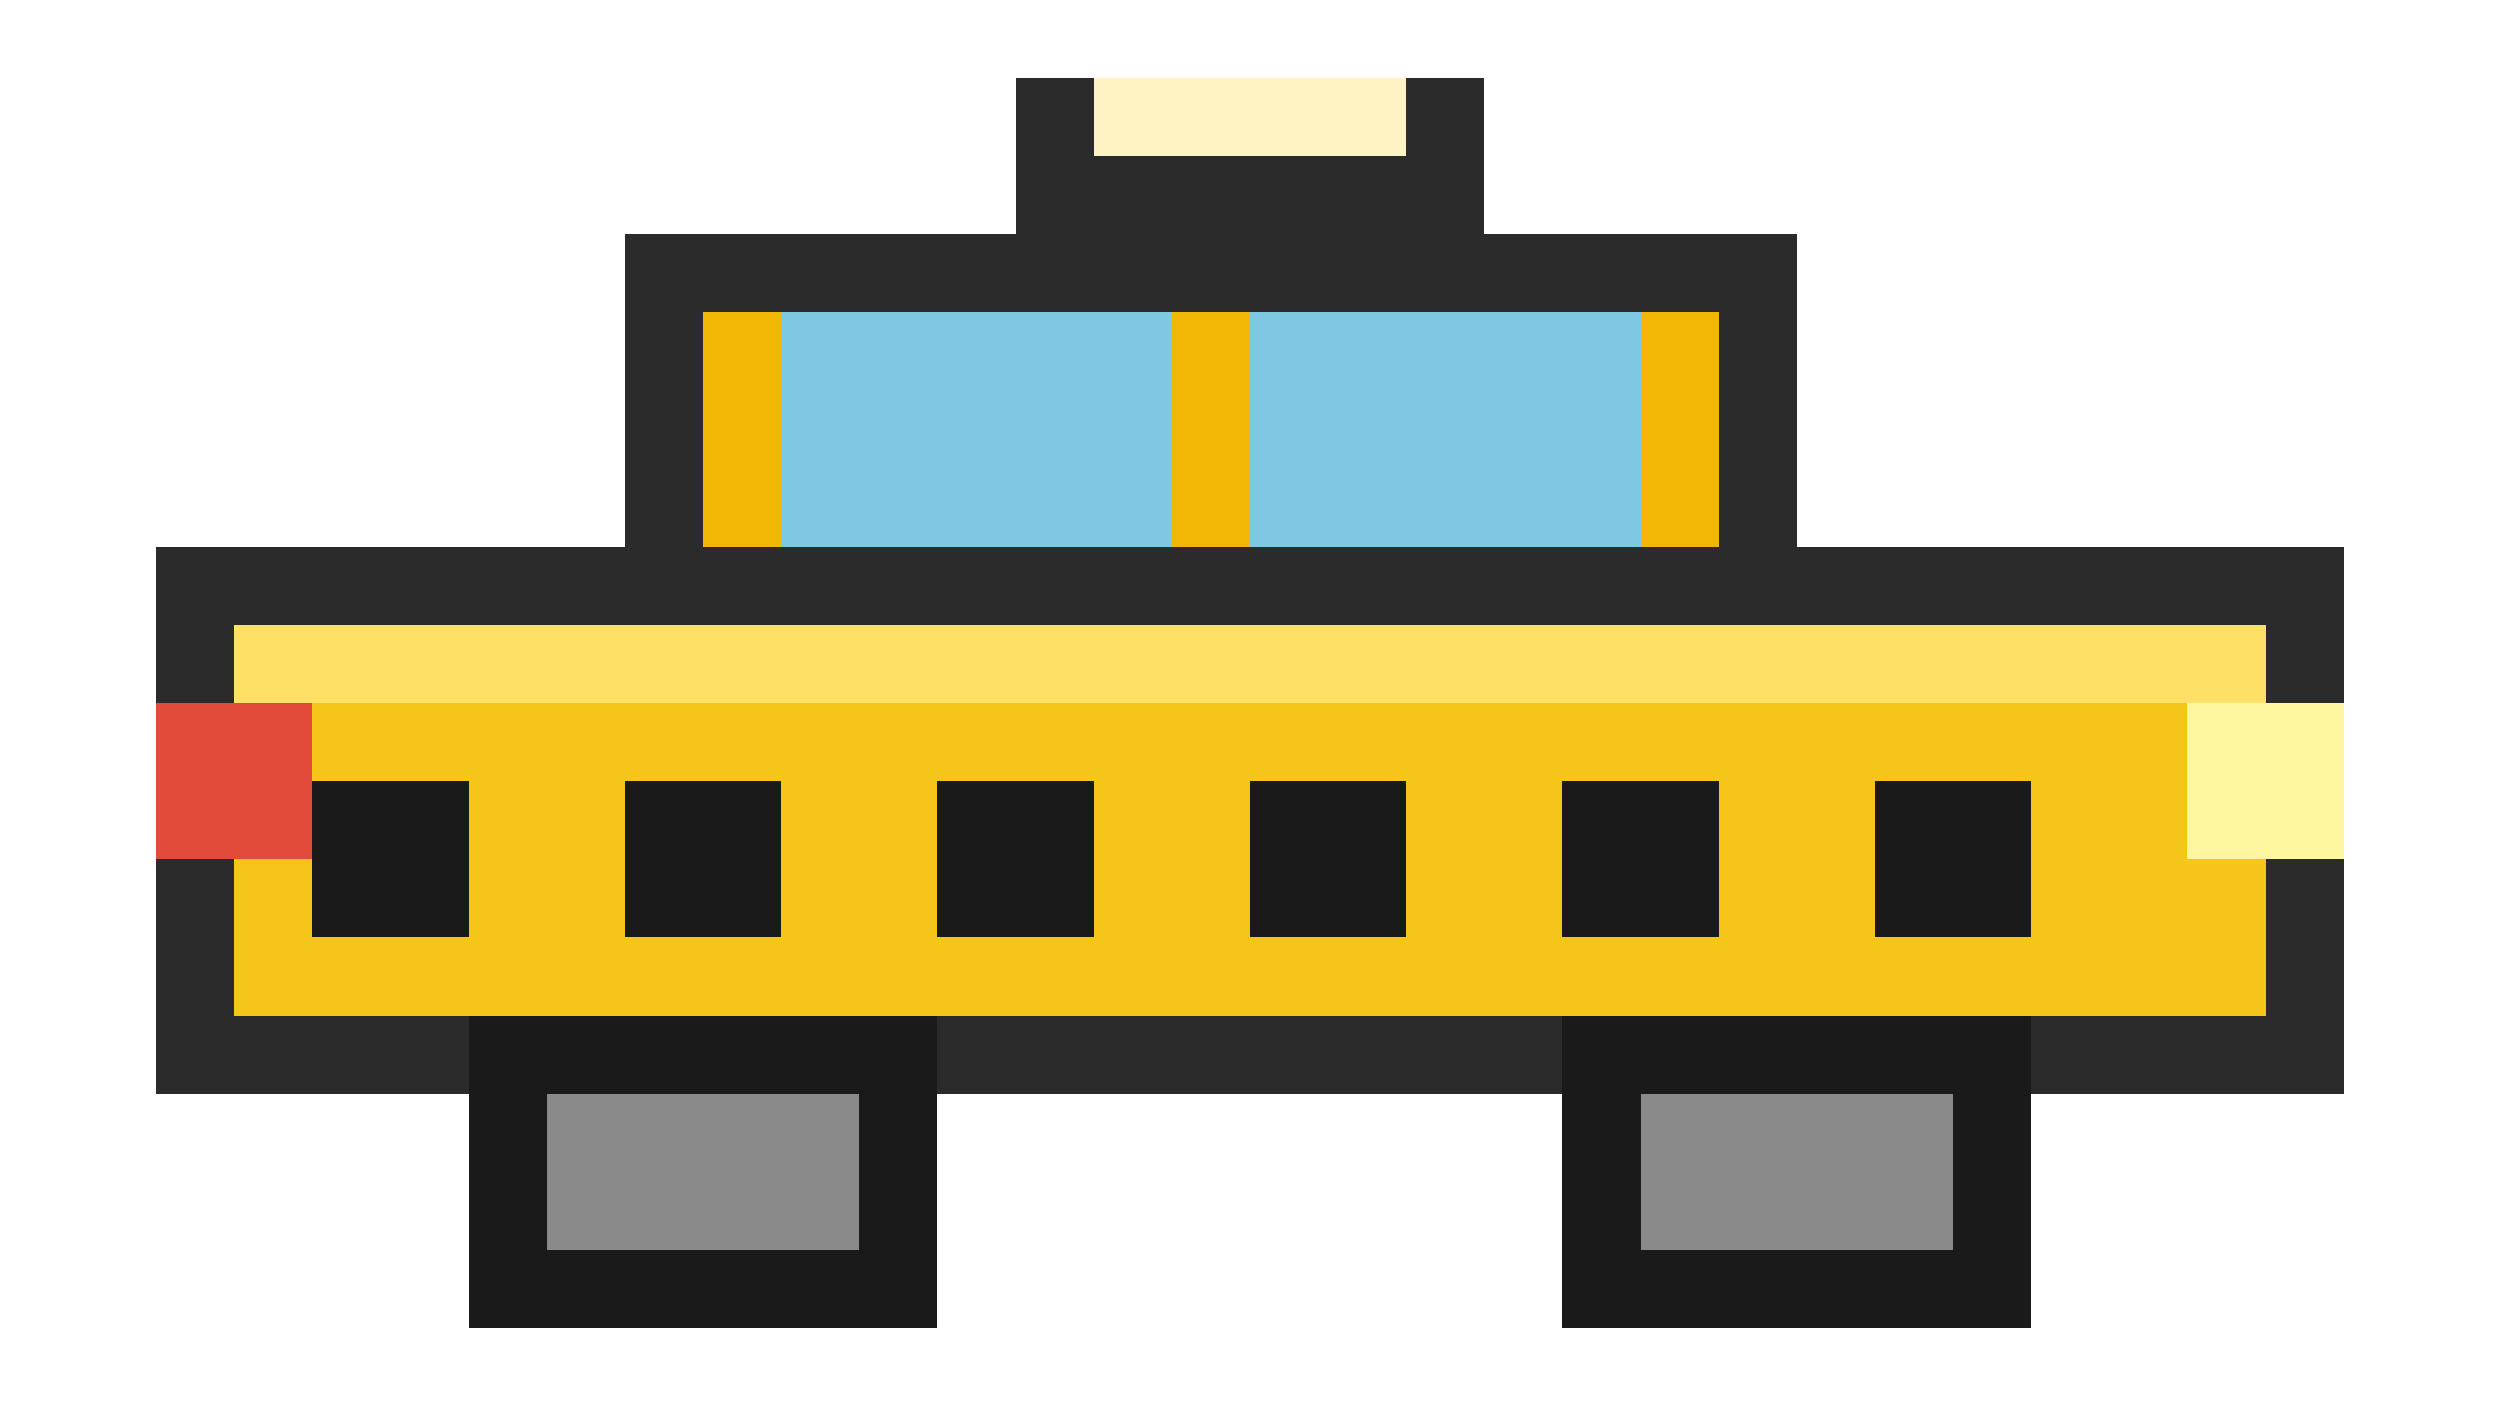
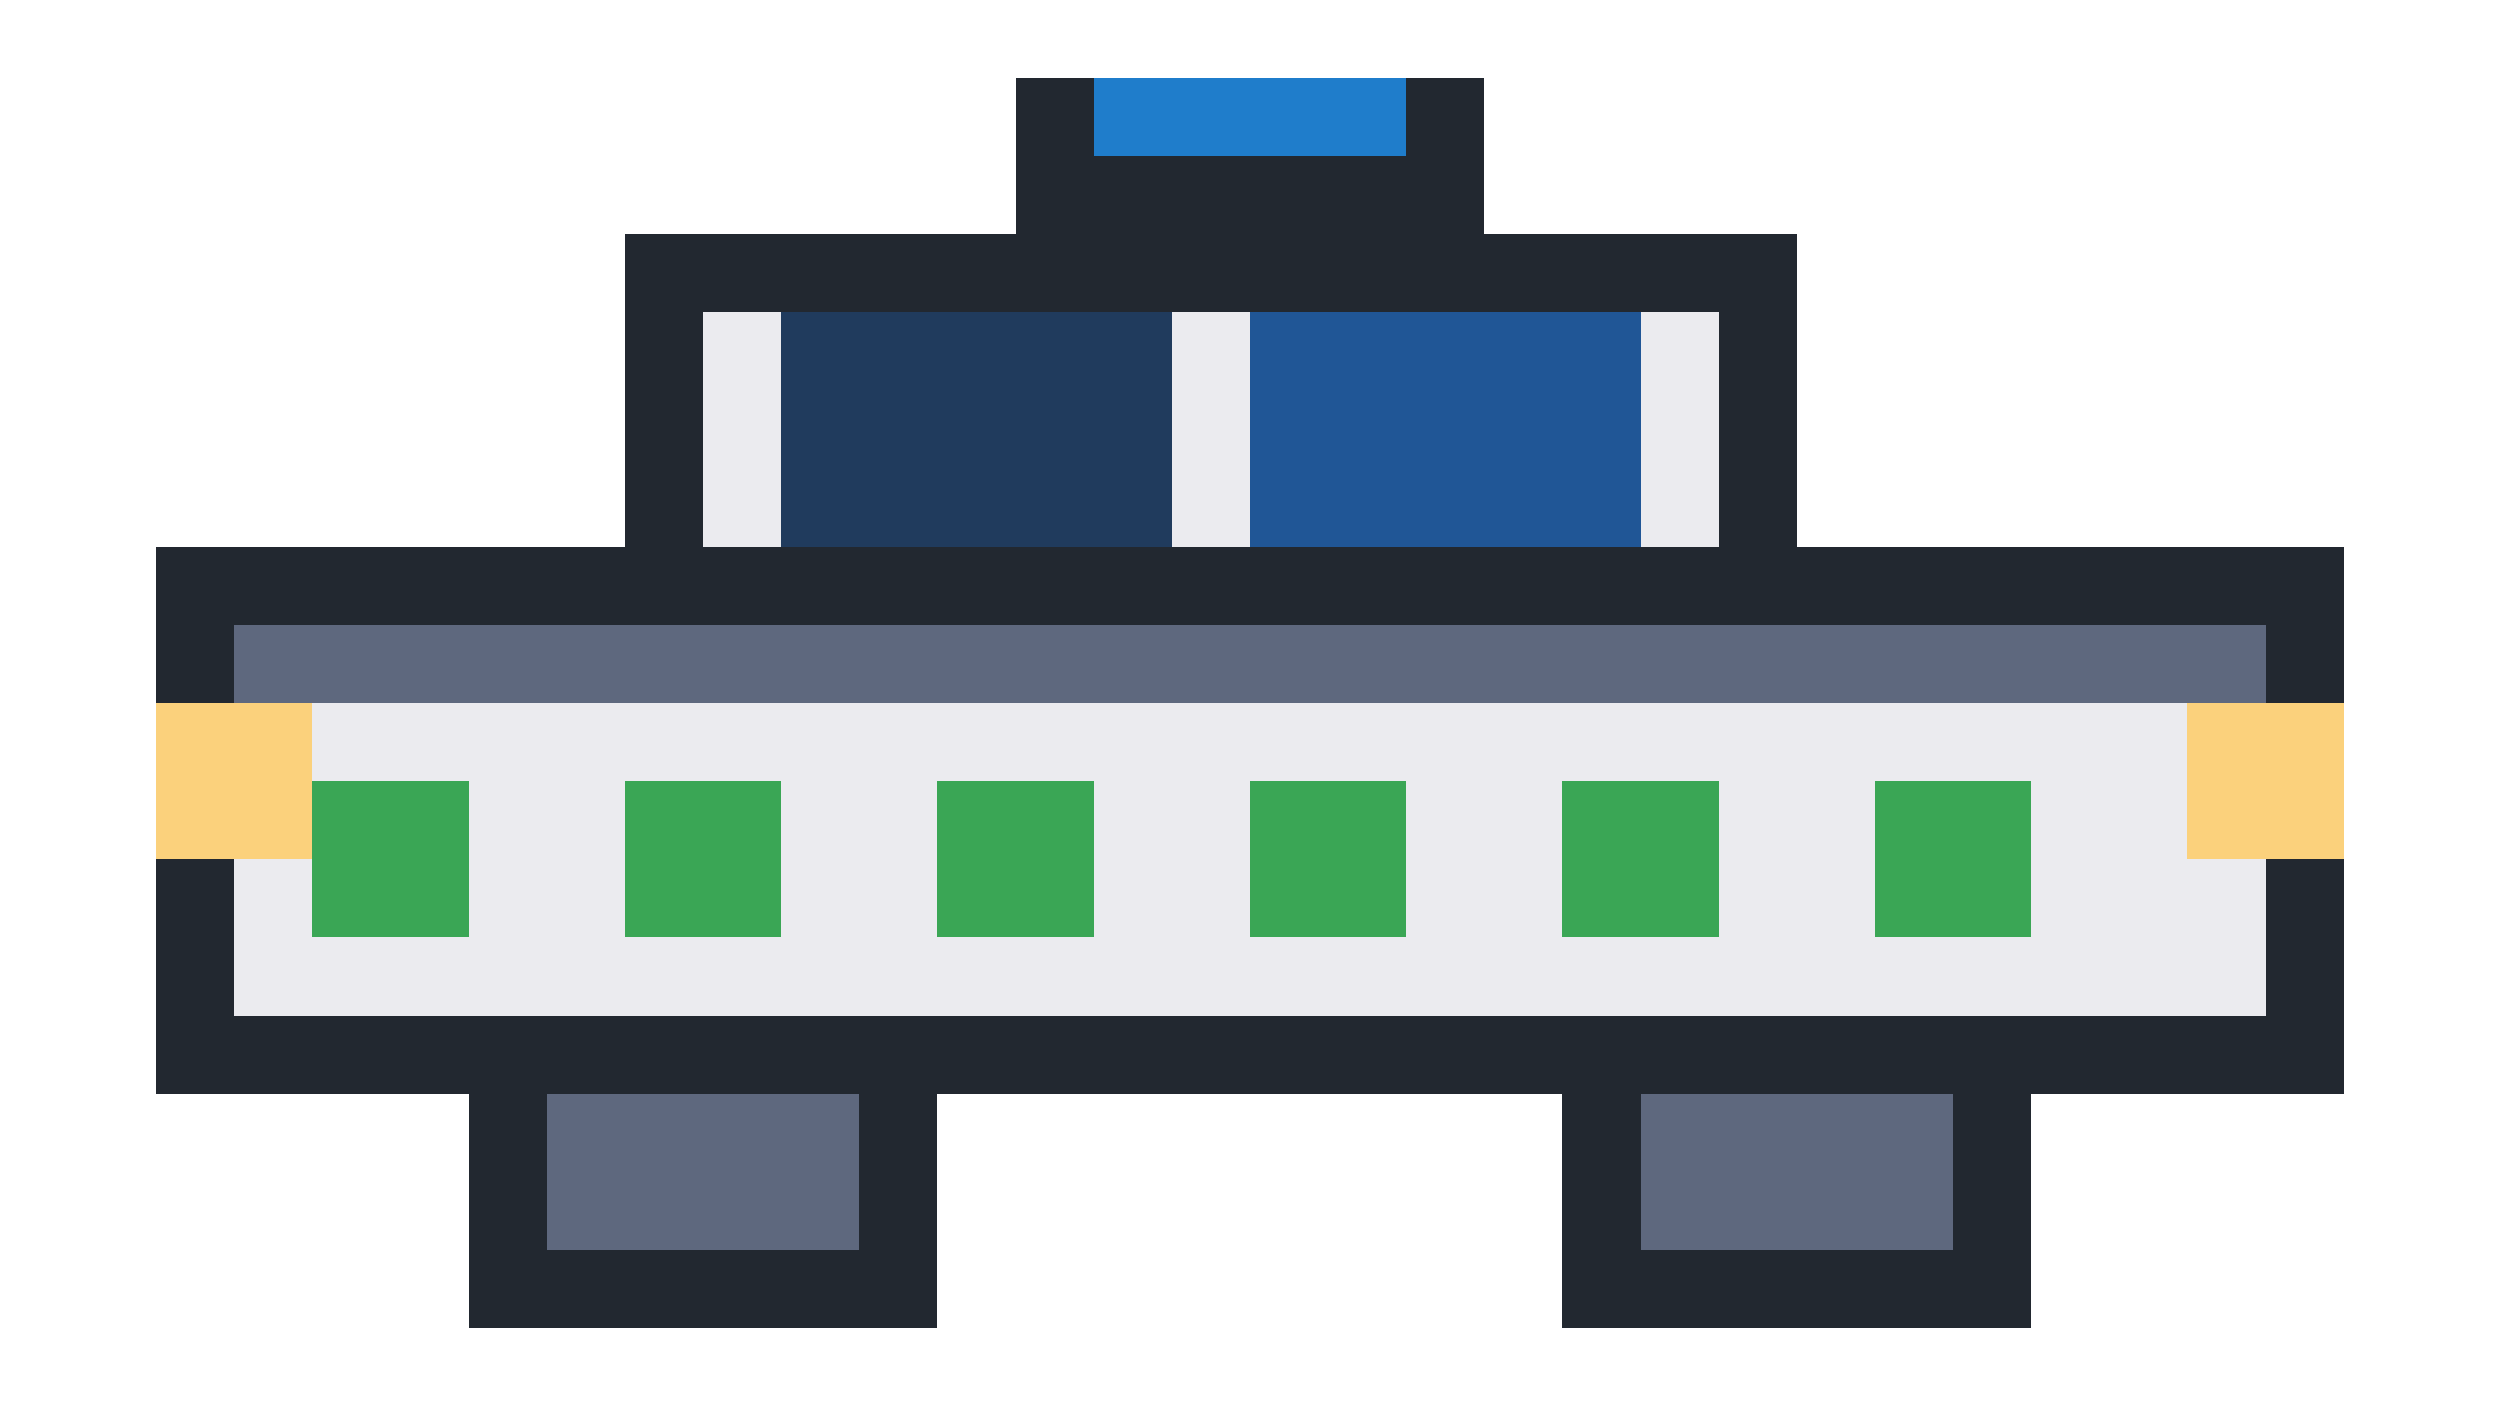
<svg xmlns="http://www.w3.org/2000/svg" width="320" height="180" viewBox="0 0 32 18" shape-rendering="crispEdges">
-   <rect x="13" y="1" width="6" height="2" fill="#2b2b2b" />
-   <rect x="14" y="1" width="4" height="1" fill="#fff3c4" />
-   <rect x="8" y="3" width="15" height="5" fill="#2b2b2b" />
-   <rect x="9" y="4" width="13" height="4" fill="#f2b705" />
-   <rect x="10" y="4" width="5" height="3" fill="#7ec8e3" />
-   <rect x="16" y="4" width="5" height="3" fill="#7ec8e3" />
-   <rect x="2" y="7" width="28" height="7" fill="#2b2b2b" />
-   <rect x="3" y="8" width="26" height="5" fill="#f5c518" />
-   <rect x="3" y="8" width="26" height="1" fill="#ffe066" />
-   <rect x="4" y="10" width="2" height="2" fill="#1a1a1a" />
-   <rect x="8" y="10" width="2" height="2" fill="#1a1a1a" />
-   <rect x="12" y="10" width="2" height="2" fill="#1a1a1a" />
-   <rect x="16" y="10" width="2" height="2" fill="#1a1a1a" />
-   <rect x="20" y="10" width="2" height="2" fill="#1a1a1a" />
-   <rect x="24" y="10" width="2" height="2" fill="#1a1a1a" />
-   <rect x="2" y="9" width="2" height="2" fill="#e04b3a" />
-   <rect x="28" y="9" width="2" height="2" fill="#fff6a0" />
-   <rect x="6" y="13" width="6" height="4" fill="#1a1a1a" />
-   <rect x="7" y="14" width="4" height="2" fill="#8a8a8a" />
-   <rect x="20" y="13" width="6" height="4" fill="#1a1a1a" />
-   <rect x="21" y="14" width="4" height="2" fill="#8a8a8a" />
+   <rect x="13" y="1" width="6" height="2" fill="#222830" />
+   <rect x="14" y="1" width="4" height="1" fill="#1F7DCB" />
+   <rect x="8" y="3" width="15" height="5" fill="#222830" />
+   <rect x="9" y="4" width="13" height="4" fill="#EBEBEF" />
+   <rect x="10" y="4" width="5" height="3" fill="#203B5D" />
+   <rect x="16" y="4" width="5" height="3" fill="#205696" />
+   <rect x="2" y="7" width="28" height="7" fill="#222830" />
+   <rect x="3" y="8" width="26" height="5" fill="#EBEBEF" />
+   <rect x="3" y="8" width="26" height="1" fill="#5E687E" />
+   <rect x="4" y="10" width="2" height="2" fill="#3AA655" />
+   <rect x="8" y="10" width="2" height="2" fill="#3AA655" />
+   <rect x="12" y="10" width="2" height="2" fill="#3AA655" />
+   <rect x="16" y="10" width="2" height="2" fill="#3AA655" />
+   <rect x="20" y="10" width="2" height="2" fill="#3AA655" />
+   <rect x="24" y="10" width="2" height="2" fill="#3AA655" />
+   <rect x="2" y="9" width="2" height="2" fill="#FBD17C" />
+   <rect x="28" y="9" width="2" height="2" fill="#FBD17C" />
+   <rect x="6" y="13" width="6" height="4" fill="#222830" />
+   <rect x="7" y="14" width="4" height="2" fill="#5E687E" />
+   <rect x="20" y="13" width="6" height="4" fill="#222830" />
+   <rect x="21" y="14" width="4" height="2" fill="#5E687E" />
</svg>
